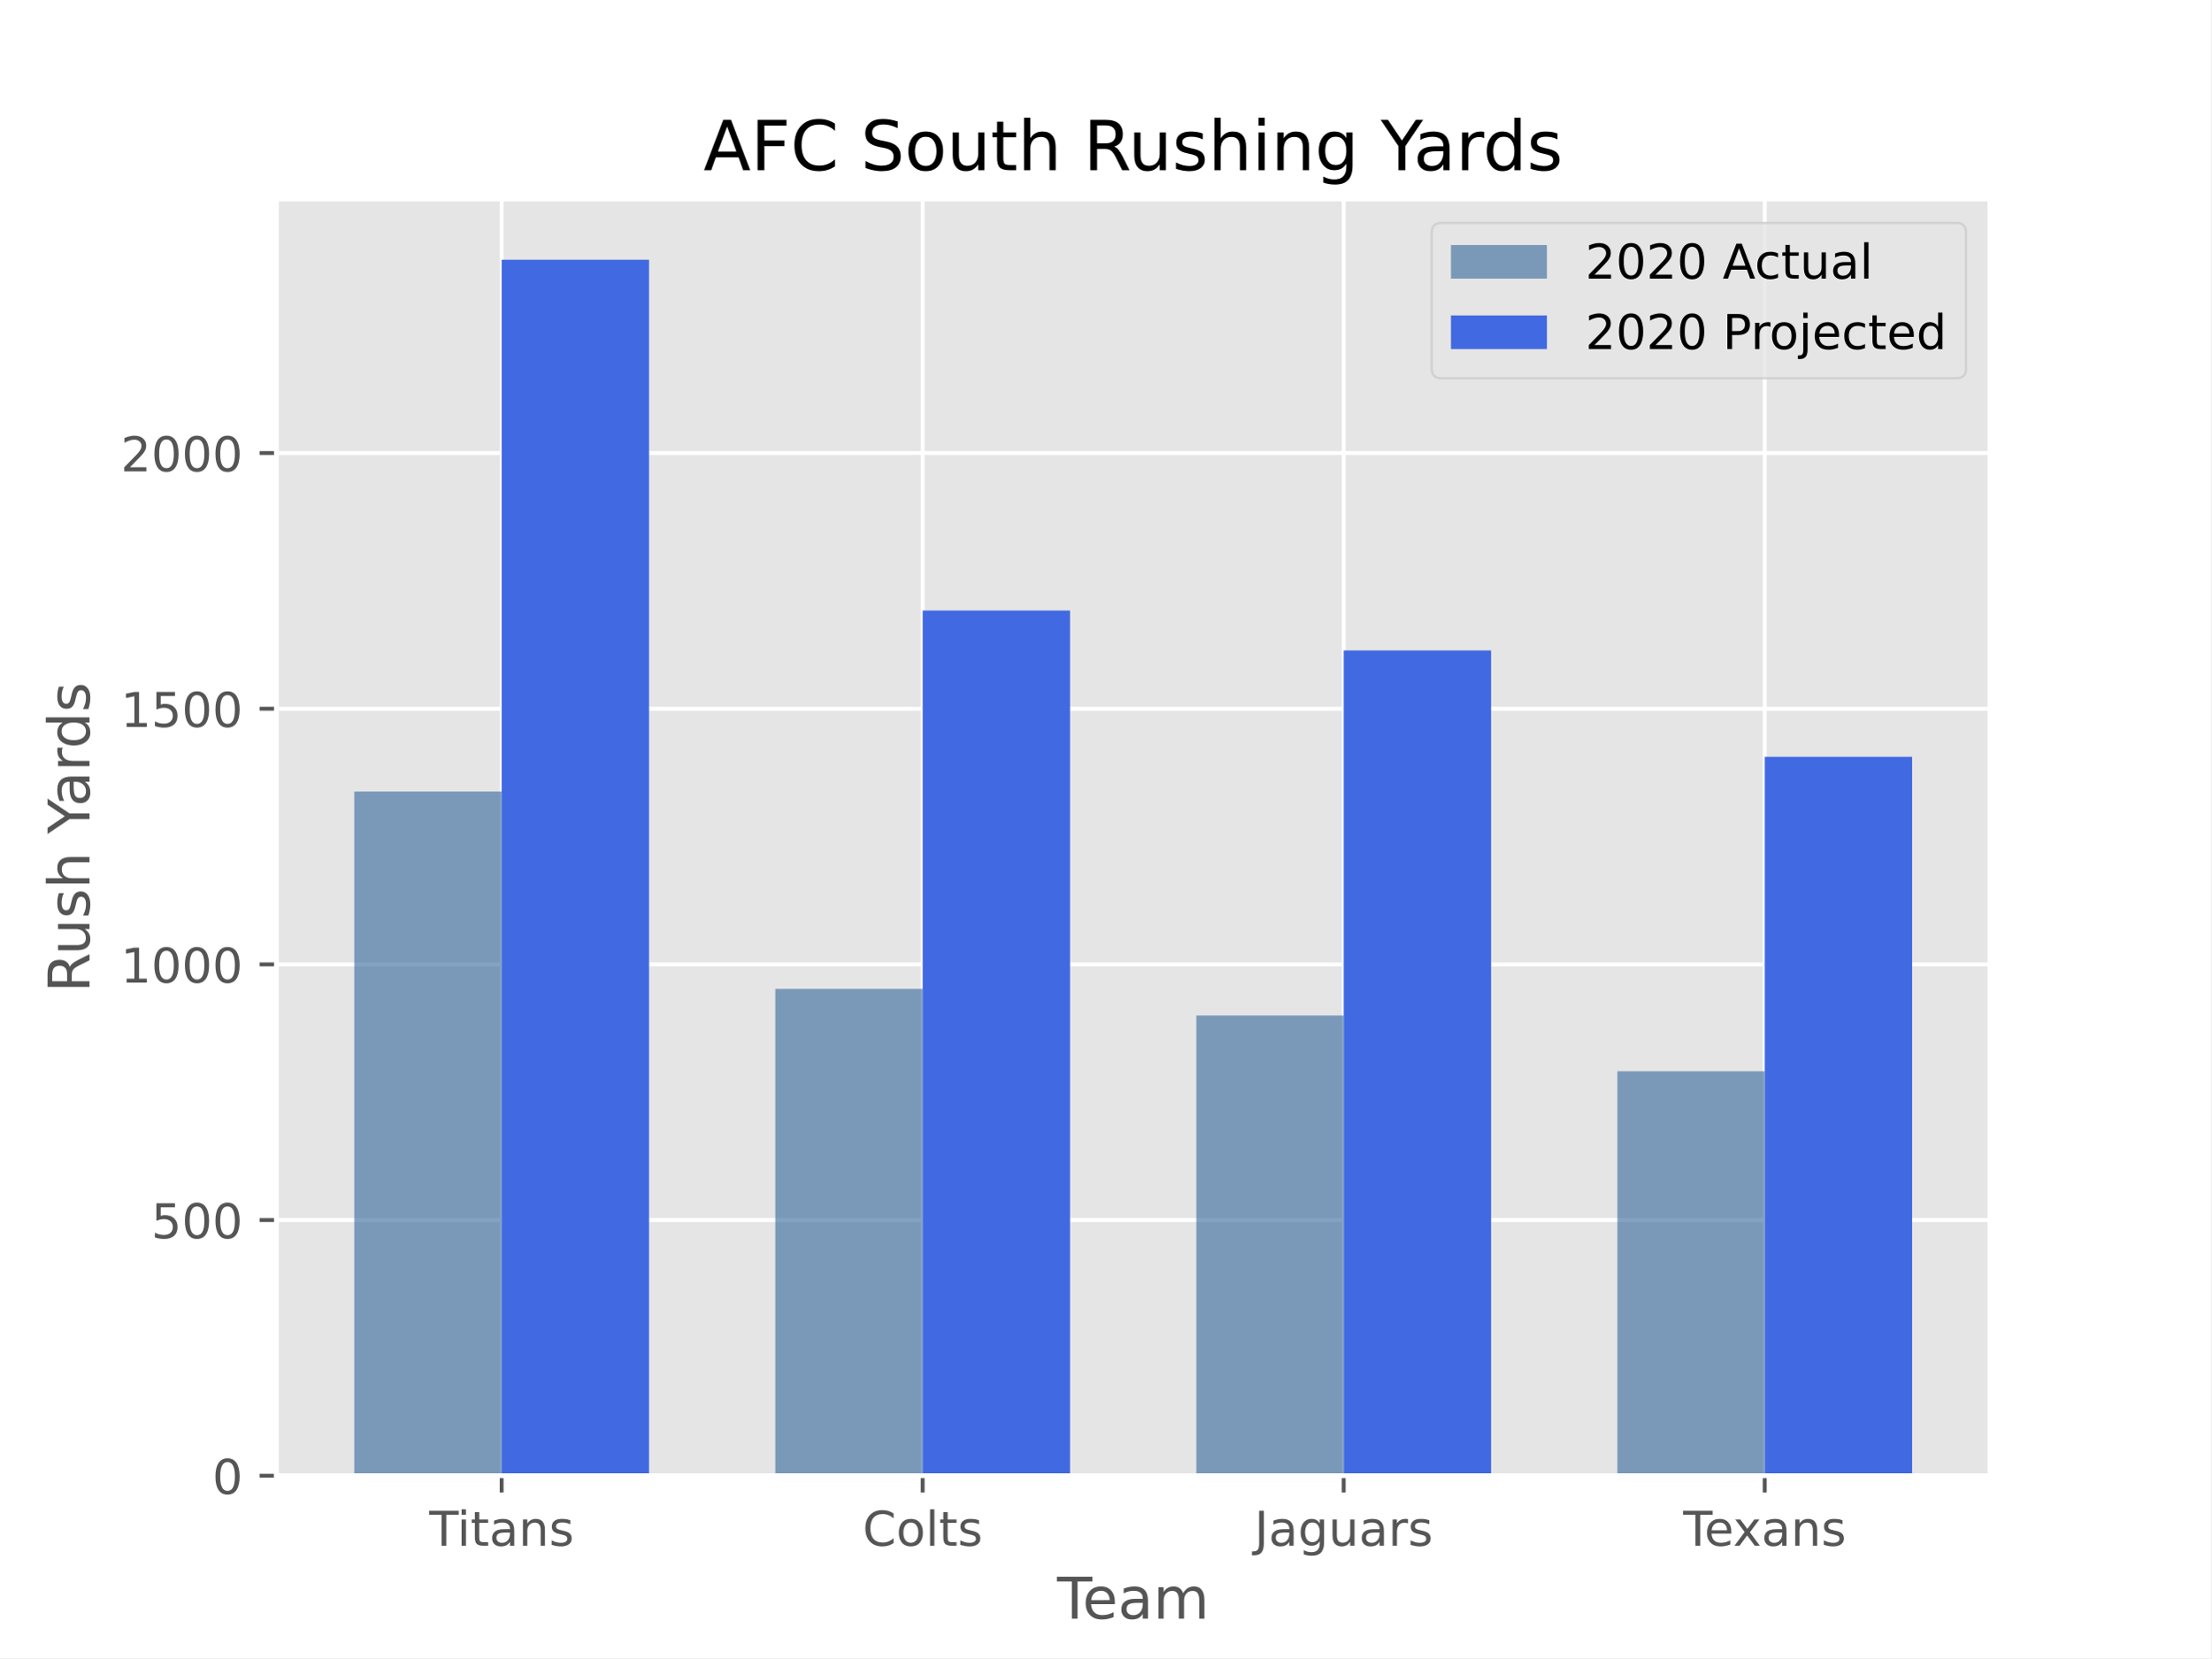
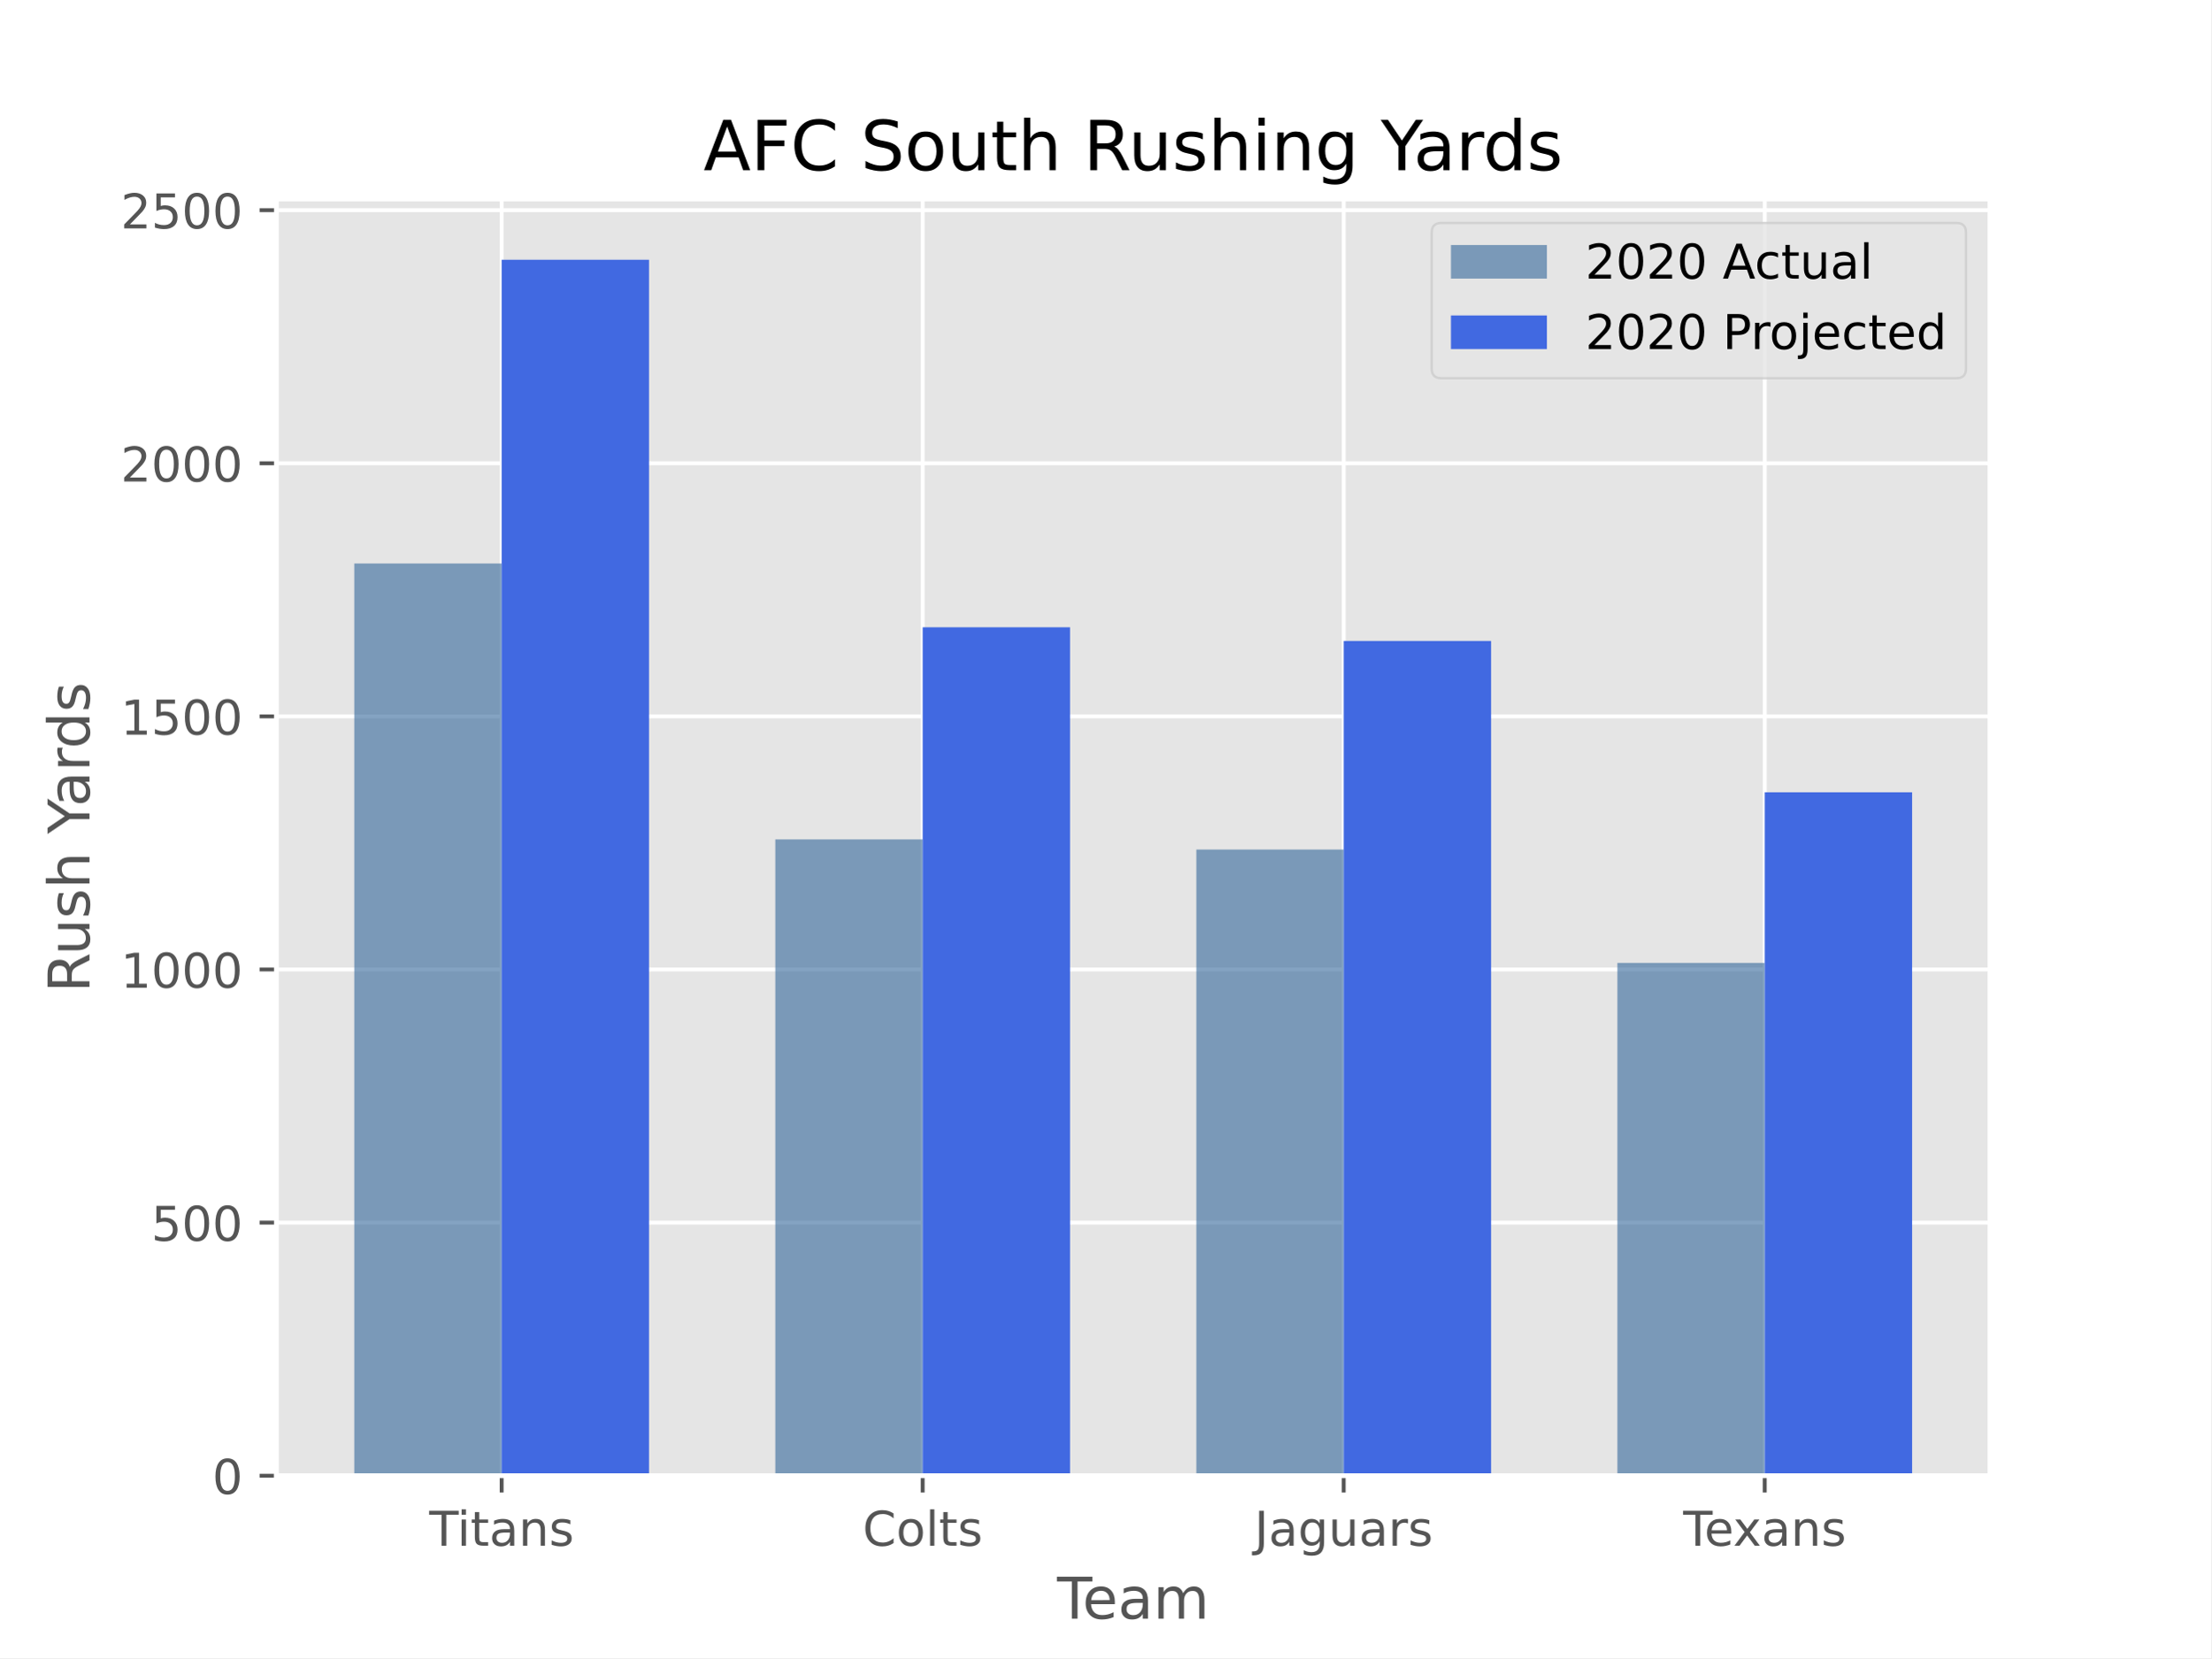
<svg xmlns="http://www.w3.org/2000/svg" xmlns:xlink="http://www.w3.org/1999/xlink" height="345.6pt" version="1.1" viewBox="0 0 460.8 345.6" width="460.8pt">
  <defs>
    <style type="text/css">*{stroke-linecap:butt;stroke-linejoin:round;}</style>
  </defs>
  <g id="figure_1">
    <g id="patch_1">
      <path d="M 0 345.6  L 460.8 345.6  L 460.8 0  L 0 0  z " style="fill:#ffffff;" />
    </g>
    <g id="axes_1">
      <g id="patch_2">
        <path d="M 57.6 307.584  L 414.72 307.584  L 414.72 41.472  L 57.6 41.472  z " style="fill:#e5e5e5;" />
      </g>
      <g id="matplotlib.axis_1">
        <g id="xtick_1">
          <g id="line2d_1">
-             <path clip-path="url(#p911a5c19c6)" d="M 104.543 307.584  L 104.543 41.472  " style="fill:none;stroke:#ffffff;stroke-linecap:square;stroke-width:0.8;" />
+             <path clip-path="url(#p873cb72821)" d="M 104.543 307.584  L 104.543 41.472  " style="fill:none;stroke:#ffffff;stroke-linecap:square;stroke-width:0.8;" />
          </g>
          <g id="line2d_2">
            <defs>
-               <path d="M 0 0  L 0 3.5  " id="maad70f55fc" style="stroke:#555555;stroke-width:0.8;" />
-             </defs>
-             <g>
-               <use style="fill:#555555;stroke:#555555;stroke-width:0.8;" x="104.543" xlink:href="#maad70f55fc" y="307.584" />
+               <path d="M 0 0  L 0 3.5  " id="m9c301b2203" style="stroke:#555555;stroke-width:0.8;" />
+             </defs>
+             <g>
+               <use style="fill:#555555;stroke:#555555;stroke-width:0.8;" x="104.543" xlink:href="#m9c301b2203" y="307.584" />
            </g>
          </g>
          <g id="text_1">
            <g style="fill:#555555;" transform="translate(89.45892 322.1824)scale(0.1 -0.1)">
              <defs>
                <path d="M -0.297 72.906  L 61.375 72.906  L 61.375 64.594  L 35.5 64.594  L 35.5 0  L 25.594 0  L 25.594 64.594  L -0.297 64.594  z " id="DejaVuSans-84" />
                <path d="M 9.422 54.688  L 18.406 54.688  L 18.406 0  L 9.422 0  z M 9.422 75.984  L 18.406 75.984  L 18.406 64.594  L 9.422 64.594  z " id="DejaVuSans-105" />
                <path d="M 18.312 70.219  L 18.312 54.688  L 36.812 54.688  L 36.812 47.703  L 18.312 47.703  L 18.312 18.016  Q 18.312 11.328 20.141 9.422  Q 21.969 7.516 27.594 7.516  L 36.812 7.516  L 36.812 0  L 27.594 0  Q 17.188 0 13.234 3.875  Q 9.281 7.766 9.281 18.016  L 9.281 47.703  L 2.688 47.703  L 2.688 54.688  L 9.281 54.688  L 9.281 70.219  z " id="DejaVuSans-116" />
                <path d="M 34.281 27.484  Q 23.391 27.484 19.188 25  Q 14.984 22.516 14.984 16.5  Q 14.984 11.719 18.141 8.906  Q 21.297 6.109 26.703 6.109  Q 34.188 6.109 38.703 11.406  Q 43.219 16.703 43.219 25.484  L 43.219 27.484  z M 52.203 31.203  L 52.203 0  L 43.219 0  L 43.219 8.297  Q 40.141 3.328 35.547 0.953  Q 30.953 -1.422 24.312 -1.422  Q 15.922 -1.422 10.953 3.297  Q 6 8.016 6 15.922  Q 6 25.141 12.172 29.828  Q 18.359 34.516 30.609 34.516  L 43.219 34.516  L 43.219 35.406  Q 43.219 41.609 39.141 45  Q 35.062 48.391 27.688 48.391  Q 23 48.391 18.547 47.266  Q 14.109 46.141 10.016 43.891  L 10.016 52.203  Q 14.938 54.109 19.578 55.047  Q 24.219 56 28.609 56  Q 40.484 56 46.344 49.844  Q 52.203 43.703 52.203 31.203  z " id="DejaVuSans-97" />
                <path d="M 54.891 33.016  L 54.891 0  L 45.906 0  L 45.906 32.719  Q 45.906 40.484 42.875 44.328  Q 39.844 48.188 33.797 48.188  Q 26.516 48.188 22.312 43.547  Q 18.109 38.922 18.109 30.906  L 18.109 0  L 9.078 0  L 9.078 54.688  L 18.109 54.688  L 18.109 46.188  Q 21.344 51.125 25.703 53.562  Q 30.078 56 35.797 56  Q 45.219 56 50.047 50.172  Q 54.891 44.344 54.891 33.016  z " id="DejaVuSans-110" />
                <path d="M 44.281 53.078  L 44.281 44.578  Q 40.484 46.531 36.375 47.5  Q 32.281 48.484 27.875 48.484  Q 21.188 48.484 17.844 46.438  Q 14.5 44.391 14.5 40.281  Q 14.5 37.156 16.891 35.375  Q 19.281 33.594 26.516 31.984  L 29.594 31.297  Q 39.156 29.25 43.188 25.516  Q 47.219 21.781 47.219 15.094  Q 47.219 7.469 41.188 3.016  Q 35.156 -1.422 24.609 -1.422  Q 20.219 -1.422 15.453 -0.562  Q 10.688 0.297 5.422 2  L 5.422 11.281  Q 10.406 8.688 15.234 7.391  Q 20.062 6.109 24.812 6.109  Q 31.156 6.109 34.562 8.281  Q 37.984 10.453 37.984 14.406  Q 37.984 18.062 35.516 20.016  Q 33.062 21.969 24.703 23.781  L 21.578 24.516  Q 13.234 26.266 9.516 29.906  Q 5.812 33.547 5.812 39.891  Q 5.812 47.609 11.281 51.797  Q 16.75 56 26.812 56  Q 31.781 56 36.172 55.266  Q 40.578 54.547 44.281 53.078  z " id="DejaVuSans-115" />
              </defs>
              <use xlink:href="#DejaVuSans-84" />
              <use x="57.959" xlink:href="#DejaVuSans-105" />
              <use x="85.742" xlink:href="#DejaVuSans-116" />
              <use x="124.951" xlink:href="#DejaVuSans-97" />
              <use x="186.23" xlink:href="#DejaVuSans-110" />
              <use x="249.609" xlink:href="#DejaVuSans-115" />
            </g>
          </g>
        </g>
        <g id="xtick_2">
          <g id="line2d_3">
-             <path clip-path="url(#p911a5c19c6)" d="M 192.288 307.584  L 192.288 41.472  " style="fill:none;stroke:#ffffff;stroke-linecap:square;stroke-width:0.8;" />
+             <path clip-path="url(#p873cb72821)" d="M 192.288 307.584  L 192.288 41.472  " style="fill:none;stroke:#ffffff;stroke-linecap:square;stroke-width:0.8;" />
          </g>
          <g id="line2d_4">
            <g>
-               <use style="fill:#555555;stroke:#555555;stroke-width:0.8;" x="192.288" xlink:href="#maad70f55fc" y="307.584" />
+               <use style="fill:#555555;stroke:#555555;stroke-width:0.8;" x="192.288" xlink:href="#m9c301b2203" y="307.584" />
            </g>
          </g>
          <g id="text_2">
            <g style="fill:#555555;" transform="translate(179.7831 322.1824)scale(0.1 -0.1)">
              <defs>
                <path d="M 64.406 67.281  L 64.406 56.891  Q 59.422 61.531 53.781 63.812  Q 48.141 66.109 41.797 66.109  Q 29.297 66.109 22.656 58.469  Q 16.016 50.828 16.016 36.375  Q 16.016 21.969 22.656 14.328  Q 29.297 6.688 41.797 6.688  Q 48.141 6.688 53.781 8.984  Q 59.422 11.281 64.406 15.922  L 64.406 5.609  Q 59.234 2.094 53.438 0.328  Q 47.656 -1.422 41.219 -1.422  Q 24.656 -1.422 15.125 8.703  Q 5.609 18.844 5.609 36.375  Q 5.609 53.953 15.125 64.078  Q 24.656 74.219 41.219 74.219  Q 47.75 74.219 53.531 72.484  Q 59.328 70.75 64.406 67.281  z " id="DejaVuSans-67" />
                <path d="M 30.609 48.391  Q 23.391 48.391 19.188 42.75  Q 14.984 37.109 14.984 27.297  Q 14.984 17.484 19.156 11.844  Q 23.344 6.203 30.609 6.203  Q 37.797 6.203 41.984 11.859  Q 46.188 17.531 46.188 27.297  Q 46.188 37.016 41.984 42.703  Q 37.797 48.391 30.609 48.391  z M 30.609 56  Q 42.328 56 49.016 48.375  Q 55.719 40.766 55.719 27.297  Q 55.719 13.875 49.016 6.219  Q 42.328 -1.422 30.609 -1.422  Q 18.844 -1.422 12.172 6.219  Q 5.516 13.875 5.516 27.297  Q 5.516 40.766 12.172 48.375  Q 18.844 56 30.609 56  z " id="DejaVuSans-111" />
                <path d="M 9.422 75.984  L 18.406 75.984  L 18.406 0  L 9.422 0  z " id="DejaVuSans-108" />
              </defs>
              <use xlink:href="#DejaVuSans-67" />
              <use x="69.824" xlink:href="#DejaVuSans-111" />
              <use x="131.006" xlink:href="#DejaVuSans-108" />
              <use x="158.789" xlink:href="#DejaVuSans-116" />
              <use x="197.998" xlink:href="#DejaVuSans-115" />
            </g>
          </g>
        </g>
        <g id="xtick_3">
          <g id="line2d_5">
-             <path clip-path="url(#p911a5c19c6)" d="M 280.032 307.584  L 280.032 41.472  " style="fill:none;stroke:#ffffff;stroke-linecap:square;stroke-width:0.8;" />
+             <path clip-path="url(#p873cb72821)" d="M 280.032 307.584  L 280.032 41.472  " style="fill:none;stroke:#ffffff;stroke-linecap:square;stroke-width:0.8;" />
          </g>
          <g id="line2d_6">
            <g>
-               <use style="fill:#555555;stroke:#555555;stroke-width:0.8;" x="280.032" xlink:href="#maad70f55fc" y="307.584" />
+               <use style="fill:#555555;stroke:#555555;stroke-width:0.8;" x="280.032" xlink:href="#m9c301b2203" y="307.584" />
            </g>
          </g>
          <g id="text_3">
            <g style="fill:#555555;" transform="translate(261.426 322.1824)scale(0.1 -0.1)">
              <defs>
                <path d="M 9.812 72.906  L 19.672 72.906  L 19.672 5.078  Q 19.672 -8.109 14.672 -14.062  Q 9.672 -20.016 -1.422 -20.016  L -5.172 -20.016  L -5.172 -11.719  L -2.094 -11.719  Q 4.438 -11.719 7.125 -8.047  Q 9.812 -4.391 9.812 5.078  z " id="DejaVuSans-74" />
                <path d="M 45.406 27.984  Q 45.406 37.75 41.375 43.109  Q 37.359 48.484 30.078 48.484  Q 22.859 48.484 18.828 43.109  Q 14.797 37.75 14.797 27.984  Q 14.797 18.266 18.828 12.891  Q 22.859 7.516 30.078 7.516  Q 37.359 7.516 41.375 12.891  Q 45.406 18.266 45.406 27.984  z M 54.391 6.781  Q 54.391 -7.172 48.188 -13.984  Q 42 -20.797 29.203 -20.797  Q 24.469 -20.797 20.266 -20.094  Q 16.062 -19.391 12.109 -17.922  L 12.109 -9.188  Q 16.062 -11.328 19.922 -12.344  Q 23.781 -13.375 27.781 -13.375  Q 36.625 -13.375 41.016 -8.766  Q 45.406 -4.156 45.406 5.172  L 45.406 9.625  Q 42.625 4.781 38.281 2.391  Q 33.938 0 27.875 0  Q 17.828 0 11.672 7.656  Q 5.516 15.328 5.516 27.984  Q 5.516 40.672 11.672 48.328  Q 17.828 56 27.875 56  Q 33.938 56 38.281 53.609  Q 42.625 51.219 45.406 46.391  L 45.406 54.688  L 54.391 54.688  z " id="DejaVuSans-103" />
                <path d="M 8.5 21.578  L 8.5 54.688  L 17.484 54.688  L 17.484 21.922  Q 17.484 14.156 20.5 10.266  Q 23.531 6.391 29.594 6.391  Q 36.859 6.391 41.078 11.031  Q 45.312 15.672 45.312 23.688  L 45.312 54.688  L 54.297 54.688  L 54.297 0  L 45.312 0  L 45.312 8.406  Q 42.047 3.422 37.719 1  Q 33.406 -1.422 27.688 -1.422  Q 18.266 -1.422 13.375 4.438  Q 8.5 10.297 8.5 21.578  z M 31.109 56  z " id="DejaVuSans-117" />
                <path d="M 41.109 46.297  Q 39.594 47.172 37.812 47.578  Q 36.031 48 33.891 48  Q 26.266 48 22.188 43.047  Q 18.109 38.094 18.109 28.812  L 18.109 0  L 9.078 0  L 9.078 54.688  L 18.109 54.688  L 18.109 46.188  Q 20.953 51.172 25.484 53.578  Q 30.031 56 36.531 56  Q 37.453 56 38.578 55.875  Q 39.703 55.766 41.062 55.516  z " id="DejaVuSans-114" />
              </defs>
              <use xlink:href="#DejaVuSans-74" />
              <use x="29.492" xlink:href="#DejaVuSans-97" />
              <use x="90.771" xlink:href="#DejaVuSans-103" />
              <use x="154.248" xlink:href="#DejaVuSans-117" />
              <use x="217.627" xlink:href="#DejaVuSans-97" />
              <use x="278.906" xlink:href="#DejaVuSans-114" />
              <use x="320.02" xlink:href="#DejaVuSans-115" />
            </g>
          </g>
        </g>
        <g id="xtick_4">
          <g id="line2d_7">
-             <path clip-path="url(#p911a5c19c6)" d="M 367.777 307.584  L 367.777 41.472  " style="fill:none;stroke:#ffffff;stroke-linecap:square;stroke-width:0.8;" />
+             <path clip-path="url(#p873cb72821)" d="M 367.777 307.584  L 367.777 41.472  " style="fill:none;stroke:#ffffff;stroke-linecap:square;stroke-width:0.8;" />
          </g>
          <g id="line2d_8">
            <g>
-               <use style="fill:#555555;stroke:#555555;stroke-width:0.8;" x="367.777" xlink:href="#maad70f55fc" y="307.584" />
+               <use style="fill:#555555;stroke:#555555;stroke-width:0.8;" x="367.777" xlink:href="#m9c301b2203" y="307.584" />
            </g>
          </g>
          <g id="text_4">
            <g style="fill:#555555;" transform="translate(350.7869 322.1824)scale(0.1 -0.1)">
              <defs>
                <path d="M 56.203 29.594  L 56.203 25.203  L 14.891 25.203  Q 15.484 15.922 20.484 11.062  Q 25.484 6.203 34.422 6.203  Q 39.594 6.203 44.453 7.469  Q 49.312 8.734 54.109 11.281  L 54.109 2.781  Q 49.266 0.734 44.188 -0.344  Q 39.109 -1.422 33.891 -1.422  Q 20.797 -1.422 13.156 6.188  Q 5.516 13.812 5.516 26.812  Q 5.516 40.234 12.766 48.109  Q 20.016 56 32.328 56  Q 43.359 56 49.781 48.891  Q 56.203 41.797 56.203 29.594  z M 47.219 32.234  Q 47.125 39.594 43.094 43.984  Q 39.062 48.391 32.422 48.391  Q 24.906 48.391 20.391 44.141  Q 15.875 39.891 15.188 32.172  z " id="DejaVuSans-101" />
                <path d="M 54.891 54.688  L 35.109 28.078  L 55.906 0  L 45.312 0  L 29.391 21.484  L 13.484 0  L 2.875 0  L 24.125 28.609  L 4.688 54.688  L 15.281 54.688  L 29.781 35.203  L 44.281 54.688  z " id="DejaVuSans-120" />
              </defs>
              <use xlink:href="#DejaVuSans-84" />
              <use x="44.084" xlink:href="#DejaVuSans-101" />
              <use x="103.857" xlink:href="#DejaVuSans-120" />
              <use x="163.037" xlink:href="#DejaVuSans-97" />
              <use x="224.316" xlink:href="#DejaVuSans-110" />
              <use x="287.695" xlink:href="#DejaVuSans-115" />
            </g>
          </g>
        </g>
        <g id="text_5">
          <g style="fill:#555555;" transform="translate(220.3022 337.3802)scale(0.12 -0.12)">
            <defs>
              <path d="M 52 44.188  Q 55.375 50.25 60.062 53.125  Q 64.75 56 71.094 56  Q 79.641 56 84.281 50.016  Q 88.922 44.047 88.922 33.016  L 88.922 0  L 79.891 0  L 79.891 32.719  Q 79.891 40.578 77.094 44.375  Q 74.312 48.188 68.609 48.188  Q 61.625 48.188 57.562 43.547  Q 53.516 38.922 53.516 30.906  L 53.516 0  L 44.484 0  L 44.484 32.719  Q 44.484 40.625 41.703 44.406  Q 38.922 48.188 33.109 48.188  Q 26.219 48.188 22.156 43.531  Q 18.109 38.875 18.109 30.906  L 18.109 0  L 9.078 0  L 9.078 54.688  L 18.109 54.688  L 18.109 46.188  Q 21.188 51.219 25.484 53.609  Q 29.781 56 35.688 56  Q 41.656 56 45.828 52.969  Q 50 49.953 52 44.188  z " id="DejaVuSans-109" />
            </defs>
            <use xlink:href="#DejaVuSans-84" />
            <use x="44.084" xlink:href="#DejaVuSans-101" />
            <use x="105.607" xlink:href="#DejaVuSans-97" />
            <use x="166.887" xlink:href="#DejaVuSans-109" />
          </g>
        </g>
      </g>
      <g id="matplotlib.axis_2">
        <g id="ytick_1">
          <g id="line2d_9">
-             <path clip-path="url(#p911a5c19c6)" d="M 57.6 307.584  L 414.72 307.584  " style="fill:none;stroke:#ffffff;stroke-linecap:square;stroke-width:0.8;" />
+             <path clip-path="url(#p873cb72821)" d="M 57.6 307.584  L 414.72 307.584  " style="fill:none;stroke:#ffffff;stroke-linecap:square;stroke-width:0.8;" />
          </g>
          <g id="line2d_10">
            <defs>
-               <path d="M 0 0  L -3.5 0  " id="m26edb23235" style="stroke:#555555;stroke-width:0.8;" />
-             </defs>
-             <g>
-               <use style="fill:#555555;stroke:#555555;stroke-width:0.8;" x="57.6" xlink:href="#m26edb23235" y="307.584" />
+               <path d="M 0 0  L -3.5 0  " id="m75a92edfa9" style="stroke:#555555;stroke-width:0.8;" />
+             </defs>
+             <g>
+               <use style="fill:#555555;stroke:#555555;stroke-width:0.8;" x="57.6" xlink:href="#m75a92edfa9" y="307.584" />
            </g>
          </g>
          <g id="text_6">
            <g style="fill:#555555;" transform="translate(44.2375 311.3832)scale(0.1 -0.1)">
              <defs>
                <path d="M 31.781 66.406  Q 24.172 66.406 20.328 58.906  Q 16.5 51.422 16.5 36.375  Q 16.5 21.391 20.328 13.891  Q 24.172 6.391 31.781 6.391  Q 39.453 6.391 43.281 13.891  Q 47.125 21.391 47.125 36.375  Q 47.125 51.422 43.281 58.906  Q 39.453 66.406 31.781 66.406  z M 31.781 74.219  Q 44.047 74.219 50.516 64.516  Q 56.984 54.828 56.984 36.375  Q 56.984 17.969 50.516 8.266  Q 44.047 -1.422 31.781 -1.422  Q 19.531 -1.422 13.062 8.266  Q 6.594 17.969 6.594 36.375  Q 6.594 54.828 13.062 64.516  Q 19.531 74.219 31.781 74.219  z " id="DejaVuSans-48" />
              </defs>
              <use xlink:href="#DejaVuSans-48" />
            </g>
          </g>
        </g>
        <g id="ytick_2">
          <g id="line2d_11">
-             <path clip-path="url(#p911a5c19c6)" d="M 57.6 254.296  L 414.72 254.296  " style="fill:none;stroke:#ffffff;stroke-linecap:square;stroke-width:0.8;" />
+             <path clip-path="url(#p873cb72821)" d="M 57.6 254.828  L 414.72 254.828  " style="fill:none;stroke:#ffffff;stroke-linecap:square;stroke-width:0.8;" />
          </g>
          <g id="line2d_12">
            <g>
-               <use style="fill:#555555;stroke:#555555;stroke-width:0.8;" x="57.6" xlink:href="#m26edb23235" y="254.296" />
+               <use style="fill:#555555;stroke:#555555;stroke-width:0.8;" x="57.6" xlink:href="#m75a92edfa9" y="254.828" />
            </g>
          </g>
          <g id="text_7">
-             <g style="fill:#555555;" transform="translate(31.5125 258.0947)scale(0.1 -0.1)">
+             <g style="fill:#555555;" transform="translate(31.5125 258.6272)scale(0.1 -0.1)">
              <defs>
                <path d="M 10.797 72.906  L 49.516 72.906  L 49.516 64.594  L 19.828 64.594  L 19.828 46.734  Q 21.969 47.469 24.109 47.828  Q 26.266 48.188 28.422 48.188  Q 40.625 48.188 47.75 41.5  Q 54.891 34.812 54.891 23.391  Q 54.891 11.625 47.562 5.094  Q 40.234 -1.422 26.906 -1.422  Q 22.312 -1.422 17.547 -0.641  Q 12.797 0.141 7.719 1.703  L 7.719 11.625  Q 12.109 9.234 16.797 8.062  Q 21.484 6.891 26.703 6.891  Q 35.156 6.891 40.078 11.328  Q 45.016 15.766 45.016 23.391  Q 45.016 31 40.078 35.438  Q 35.156 39.891 26.703 39.891  Q 22.75 39.891 18.812 39.016  Q 14.891 38.141 10.797 36.281  z " id="DejaVuSans-53" />
              </defs>
              <use xlink:href="#DejaVuSans-53" />
              <use x="63.623" xlink:href="#DejaVuSans-48" />
              <use x="127.246" xlink:href="#DejaVuSans-48" />
            </g>
          </g>
        </g>
        <g id="ytick_3">
          <g id="line2d_13">
-             <path clip-path="url(#p911a5c19c6)" d="M 57.6 201.007  L 414.72 201.007  " style="fill:none;stroke:#ffffff;stroke-linecap:square;stroke-width:0.8;" />
+             <path clip-path="url(#p873cb72821)" d="M 57.6 202.072  L 414.72 202.072  " style="fill:none;stroke:#ffffff;stroke-linecap:square;stroke-width:0.8;" />
          </g>
          <g id="line2d_14">
            <g>
-               <use style="fill:#555555;stroke:#555555;stroke-width:0.8;" x="57.6" xlink:href="#m26edb23235" y="201.007" />
+               <use style="fill:#555555;stroke:#555555;stroke-width:0.8;" x="57.6" xlink:href="#m75a92edfa9" y="202.072" />
            </g>
          </g>
          <g id="text_8">
-             <g style="fill:#555555;" transform="translate(25.15 204.8063)scale(0.1 -0.1)">
+             <g style="fill:#555555;" transform="translate(25.15 205.8711)scale(0.1 -0.1)">
              <defs>
                <path d="M 12.406 8.297  L 28.516 8.297  L 28.516 63.922  L 10.984 60.406  L 10.984 69.391  L 28.422 72.906  L 38.281 72.906  L 38.281 8.297  L 54.391 8.297  L 54.391 0  L 12.406 0  z " id="DejaVuSans-49" />
              </defs>
              <use xlink:href="#DejaVuSans-49" />
              <use x="63.623" xlink:href="#DejaVuSans-48" />
              <use x="127.246" xlink:href="#DejaVuSans-48" />
              <use x="190.869" xlink:href="#DejaVuSans-48" />
            </g>
          </g>
        </g>
        <g id="ytick_4">
          <g id="line2d_15">
-             <path clip-path="url(#p911a5c19c6)" d="M 57.6 147.719  L 414.72 147.719  " style="fill:none;stroke:#ffffff;stroke-linecap:square;stroke-width:0.8;" />
+             <path clip-path="url(#p873cb72821)" d="M 57.6 149.316  L 414.72 149.316  " style="fill:none;stroke:#ffffff;stroke-linecap:square;stroke-width:0.8;" />
          </g>
          <g id="line2d_16">
            <g>
-               <use style="fill:#555555;stroke:#555555;stroke-width:0.8;" x="57.6" xlink:href="#m26edb23235" y="147.719" />
+               <use style="fill:#555555;stroke:#555555;stroke-width:0.8;" x="57.6" xlink:href="#m75a92edfa9" y="149.316" />
            </g>
          </g>
          <g id="text_9">
-             <g style="fill:#555555;" transform="translate(25.15 151.5178)scale(0.1 -0.1)">
+             <g style="fill:#555555;" transform="translate(25.15 153.1151)scale(0.1 -0.1)">
              <use xlink:href="#DejaVuSans-49" />
              <use x="63.623" xlink:href="#DejaVuSans-53" />
              <use x="127.246" xlink:href="#DejaVuSans-48" />
              <use x="190.869" xlink:href="#DejaVuSans-48" />
            </g>
          </g>
        </g>
        <g id="ytick_5">
          <g id="line2d_17">
-             <path clip-path="url(#p911a5c19c6)" d="M 57.6 94.43  L 414.72 94.43  " style="fill:none;stroke:#ffffff;stroke-linecap:square;stroke-width:0.8;" />
+             <path clip-path="url(#p873cb72821)" d="M 57.6 96.56  L 414.72 96.56  " style="fill:none;stroke:#ffffff;stroke-linecap:square;stroke-width:0.8;" />
          </g>
          <g id="line2d_18">
            <g>
-               <use style="fill:#555555;stroke:#555555;stroke-width:0.8;" x="57.6" xlink:href="#m26edb23235" y="94.43" />
+               <use style="fill:#555555;stroke:#555555;stroke-width:0.8;" x="57.6" xlink:href="#m75a92edfa9" y="96.56" />
            </g>
          </g>
          <g id="text_10">
-             <g style="fill:#555555;" transform="translate(25.15 98.22931)scale(0.1 -0.1)">
+             <g style="fill:#555555;" transform="translate(25.15 100.3591)scale(0.1 -0.1)">
              <defs>
                <path d="M 19.188 8.297  L 53.609 8.297  L 53.609 0  L 7.328 0  L 7.328 8.297  Q 12.938 14.109 22.625 23.891  Q 32.328 33.688 34.812 36.531  Q 39.547 41.844 41.422 45.531  Q 43.312 49.219 43.312 52.781  Q 43.312 58.594 39.234 62.25  Q 35.156 65.922 28.609 65.922  Q 23.969 65.922 18.812 64.312  Q 13.672 62.703 7.812 59.422  L 7.812 69.391  Q 13.766 71.781 18.938 73  Q 24.125 74.219 28.422 74.219  Q 39.75 74.219 46.484 68.547  Q 53.219 62.891 53.219 53.422  Q 53.219 48.922 51.531 44.891  Q 49.859 40.875 45.406 35.406  Q 44.188 33.984 37.641 27.219  Q 31.109 20.453 19.188 8.297  z " id="DejaVuSans-50" />
              </defs>
              <use xlink:href="#DejaVuSans-50" />
              <use x="63.623" xlink:href="#DejaVuSans-48" />
              <use x="127.246" xlink:href="#DejaVuSans-48" />
              <use x="190.869" xlink:href="#DejaVuSans-48" />
            </g>
          </g>
        </g>
-         <g id="text_11">
+         <g id="ytick_6">
+           <g id="line2d_19">
+             <path clip-path="url(#p873cb72821)" d="M 57.6 43.804  L 414.72 43.804  " style="fill:none;stroke:#ffffff;stroke-linecap:square;stroke-width:0.8;" />
+           </g>
+           <g id="line2d_20">
+             <g>
+               <use style="fill:#555555;stroke:#555555;stroke-width:0.8;" x="57.6" xlink:href="#m75a92edfa9" y="43.804" />
+             </g>
+           </g>
+           <g id="text_11">
+             <g style="fill:#555555;" transform="translate(25.15 47.60304)scale(0.1 -0.1)">
+               <use xlink:href="#DejaVuSans-50" />
+               <use x="63.623" xlink:href="#DejaVuSans-53" />
+               <use x="127.246" xlink:href="#DejaVuSans-48" />
+               <use x="190.869" xlink:href="#DejaVuSans-48" />
+             </g>
+           </g>
+         </g>
+         <g id="text_12">
          <g style="fill:#555555;" transform="translate(18.65438 206.8774)rotate(-90)scale(0.12 -0.12)">
            <defs>
              <path d="M 44.391 34.188  Q 47.562 33.109 50.562 29.594  Q 53.562 26.078 56.594 19.922  L 66.609 0  L 56 0  L 46.688 18.703  Q 43.062 26.031 39.672 28.422  Q 36.281 30.812 30.422 30.812  L 19.672 30.812  L 19.672 0  L 9.812 0  L 9.812 72.906  L 32.078 72.906  Q 44.578 72.906 50.734 67.672  Q 56.891 62.453 56.891 51.906  Q 56.891 45.016 53.688 40.469  Q 50.484 35.938 44.391 34.188  z M 19.672 64.797  L 19.672 38.922  L 32.078 38.922  Q 39.203 38.922 42.844 42.219  Q 46.484 45.516 46.484 51.906  Q 46.484 58.297 42.844 61.547  Q 39.203 64.797 32.078 64.797  z " id="DejaVuSans-82" />
              <path d="M 54.891 33.016  L 54.891 0  L 45.906 0  L 45.906 32.719  Q 45.906 40.484 42.875 44.328  Q 39.844 48.188 33.797 48.188  Q 26.516 48.188 22.312 43.547  Q 18.109 38.922 18.109 30.906  L 18.109 0  L 9.078 0  L 9.078 75.984  L 18.109 75.984  L 18.109 46.188  Q 21.344 51.125 25.703 53.562  Q 30.078 56 35.797 56  Q 45.219 56 50.047 50.172  Q 54.891 44.344 54.891 33.016  z " id="DejaVuSans-104" />
              <path id="DejaVuSans-32" />
              <path d="M -0.203 72.906  L 10.406 72.906  L 30.609 42.922  L 50.688 72.906  L 61.281 72.906  L 35.5 34.719  L 35.5 0  L 25.594 0  L 25.594 34.719  z " id="DejaVuSans-89" />
              <path d="M 45.406 46.391  L 45.406 75.984  L 54.391 75.984  L 54.391 0  L 45.406 0  L 45.406 8.203  Q 42.578 3.328 38.25 0.953  Q 33.938 -1.422 27.875 -1.422  Q 17.969 -1.422 11.734 6.484  Q 5.516 14.406 5.516 27.297  Q 5.516 40.188 11.734 48.094  Q 17.969 56 27.875 56  Q 33.938 56 38.25 53.625  Q 42.578 51.266 45.406 46.391  z M 14.797 27.297  Q 14.797 17.391 18.875 11.75  Q 22.953 6.109 30.078 6.109  Q 37.203 6.109 41.297 11.75  Q 45.406 17.391 45.406 27.297  Q 45.406 37.203 41.297 42.844  Q 37.203 48.484 30.078 48.484  Q 22.953 48.484 18.875 42.844  Q 14.797 37.203 14.797 27.297  z " id="DejaVuSans-100" />
            </defs>
            <use xlink:href="#DejaVuSans-82" />
            <use x="64.982" xlink:href="#DejaVuSans-117" />
            <use x="128.361" xlink:href="#DejaVuSans-115" />
            <use x="180.461" xlink:href="#DejaVuSans-104" />
            <use x="243.84" xlink:href="#DejaVuSans-32" />
            <use x="275.627" xlink:href="#DejaVuSans-89" />
            <use x="322.961" xlink:href="#DejaVuSans-97" />
            <use x="384.24" xlink:href="#DejaVuSans-114" />
            <use x="423.604" xlink:href="#DejaVuSans-100" />
            <use x="487.08" xlink:href="#DejaVuSans-115" />
          </g>
        </g>
      </g>
      <g id="patch_3">
-         <path clip-path="url(#p911a5c19c6)" d="M 73.833 307.584  L 104.543 307.584  L 104.543 164.984  L 73.833 164.984  z " style="fill:#336699;fill-opacity:0.6;" />
+         <path clip-path="url(#p873cb72821)" d="M 73.833 307.584  L 104.543 307.584  L 104.543 117.451  L 73.833 117.451  z " style="fill:#336699;fill-opacity:0.6;" />
      </g>
      <g id="patch_4">
-         <path clip-path="url(#p911a5c19c6)" d="M 161.577 307.584  L 192.288 307.584  L 192.288 206.123  L 161.577 206.123  z " style="fill:#336699;fill-opacity:0.6;" />
+         <path clip-path="url(#p873cb72821)" d="M 161.577 307.584  L 192.288 307.584  L 192.288 174.955  L 161.577 174.955  z " style="fill:#336699;fill-opacity:0.6;" />
      </g>
      <g id="patch_5">
-         <path clip-path="url(#p911a5c19c6)" d="M 249.322 307.584  L 280.032 307.584  L 280.032 211.665  L 249.322 211.665  z " style="fill:#336699;fill-opacity:0.6;" />
+         <path clip-path="url(#p873cb72821)" d="M 249.322 307.584  L 280.032 307.584  L 280.032 177.066  L 249.322 177.066  z " style="fill:#336699;fill-opacity:0.6;" />
      </g>
      <g id="patch_6">
-         <path clip-path="url(#p911a5c19c6)" d="M 337.066 307.584  L 367.777 307.584  L 367.777 223.282  L 337.066 223.282  z " style="fill:#336699;fill-opacity:0.6;" />
+         <path clip-path="url(#p873cb72821)" d="M 337.066 307.584  L 367.777 307.584  L 367.777 200.7  L 337.066 200.7  z " style="fill:#336699;fill-opacity:0.6;" />
      </g>
      <g id="patch_7">
-         <path clip-path="url(#p911a5c19c6)" d="M 104.543 307.584  L 135.254 307.584  L 135.254 54.144  L 104.543 54.144  z " style="fill:#4169e1;" />
+         <path clip-path="url(#p873cb72821)" d="M 104.543 307.584  L 135.254 307.584  L 135.254 54.144  L 104.543 54.144  z " style="fill:#4169e1;" />
      </g>
      <g id="patch_8">
-         <path clip-path="url(#p911a5c19c6)" d="M 192.288 307.584  L 222.998 307.584  L 222.998 127.256  L 192.288 127.256  z " style="fill:#4169e1;" />
+         <path clip-path="url(#p873cb72821)" d="M 192.288 307.584  L 222.998 307.584  L 222.998 130.746  L 192.288 130.746  z " style="fill:#4169e1;" />
      </g>
      <g id="patch_9">
-         <path clip-path="url(#p911a5c19c6)" d="M 280.032 307.584  L 310.743 307.584  L 310.743 135.569  L 280.032 135.569  z " style="fill:#4169e1;" />
+         <path clip-path="url(#p873cb72821)" d="M 280.032 307.584  L 310.743 307.584  L 310.743 133.595  L 280.032 133.595  z " style="fill:#4169e1;" />
      </g>
      <g id="patch_10">
-         <path clip-path="url(#p911a5c19c6)" d="M 367.777 307.584  L 398.487 307.584  L 398.487 157.737  L 367.777 157.737  z " style="fill:#4169e1;" />
+         <path clip-path="url(#p873cb72821)" d="M 367.777 307.584  L 398.487 307.584  L 398.487 165.143  L 367.777 165.143  z " style="fill:#4169e1;" />
      </g>
      <g id="patch_11">
        <path d="M 57.6 307.584  L 57.6 41.472  " style="fill:none;stroke:#ffffff;stroke-linecap:square;stroke-linejoin:miter;" />
      </g>
      <g id="patch_12">
        <path d="M 414.72 307.584  L 414.72 41.472  " style="fill:none;stroke:#ffffff;stroke-linecap:square;stroke-linejoin:miter;" />
      </g>
      <g id="patch_13">
        <path d="M 57.6 307.584  L 414.72 307.584  " style="fill:none;stroke:#ffffff;stroke-linecap:square;stroke-linejoin:miter;" />
      </g>
      <g id="patch_14">
        <path d="M 57.6 41.472  L 414.72 41.472  " style="fill:none;stroke:#ffffff;stroke-linecap:square;stroke-linejoin:miter;" />
      </g>
-       <g id="text_12">
+       <g id="text_13">
        <g transform="translate(146.6111 35.472)scale(0.144 -0.144)">
          <defs>
            <path d="M 34.188 63.188  L 20.797 26.906  L 47.609 26.906  z M 28.609 72.906  L 39.797 72.906  L 67.578 0  L 57.328 0  L 50.688 18.703  L 17.828 18.703  L 11.188 0  L 0.781 0  z " id="DejaVuSans-65" />
            <path d="M 9.812 72.906  L 51.703 72.906  L 51.703 64.594  L 19.672 64.594  L 19.672 43.109  L 48.578 43.109  L 48.578 34.812  L 19.672 34.812  L 19.672 0  L 9.812 0  z " id="DejaVuSans-70" />
            <path d="M 53.516 70.516  L 53.516 60.891  Q 47.906 63.578 42.922 64.891  Q 37.938 66.219 33.297 66.219  Q 25.25 66.219 20.875 63.094  Q 16.5 59.969 16.5 54.203  Q 16.5 49.359 19.406 46.891  Q 22.312 44.438 30.422 42.922  L 36.375 41.703  Q 47.406 39.594 52.656 34.297  Q 57.906 29 57.906 20.125  Q 57.906 9.516 50.797 4.047  Q 43.703 -1.422 29.984 -1.422  Q 24.812 -1.422 18.969 -0.25  Q 13.141 0.922 6.891 3.219  L 6.891 13.375  Q 12.891 10.016 18.656 8.297  Q 24.422 6.594 29.984 6.594  Q 38.422 6.594 43.016 9.906  Q 47.609 13.234 47.609 19.391  Q 47.609 24.75 44.312 27.781  Q 41.016 30.812 33.5 32.328  L 27.484 33.5  Q 16.453 35.688 11.516 40.375  Q 6.594 45.062 6.594 53.422  Q 6.594 63.094 13.406 68.656  Q 20.219 74.219 32.172 74.219  Q 37.312 74.219 42.625 73.281  Q 47.953 72.359 53.516 70.516  z " id="DejaVuSans-83" />
          </defs>
          <use xlink:href="#DejaVuSans-65" />
          <use x="68.408" xlink:href="#DejaVuSans-70" />
          <use x="125.928" xlink:href="#DejaVuSans-67" />
          <use x="195.752" xlink:href="#DejaVuSans-32" />
          <use x="227.539" xlink:href="#DejaVuSans-83" />
          <use x="291.016" xlink:href="#DejaVuSans-111" />
          <use x="352.197" xlink:href="#DejaVuSans-117" />
          <use x="415.576" xlink:href="#DejaVuSans-116" />
          <use x="454.785" xlink:href="#DejaVuSans-104" />
          <use x="518.164" xlink:href="#DejaVuSans-32" />
          <use x="549.951" xlink:href="#DejaVuSans-82" />
          <use x="614.934" xlink:href="#DejaVuSans-117" />
          <use x="678.312" xlink:href="#DejaVuSans-115" />
          <use x="730.412" xlink:href="#DejaVuSans-104" />
          <use x="793.791" xlink:href="#DejaVuSans-105" />
          <use x="821.574" xlink:href="#DejaVuSans-110" />
          <use x="884.953" xlink:href="#DejaVuSans-103" />
          <use x="948.43" xlink:href="#DejaVuSans-32" />
          <use x="980.217" xlink:href="#DejaVuSans-89" />
          <use x="1027.551" xlink:href="#DejaVuSans-97" />
          <use x="1088.83" xlink:href="#DejaVuSans-114" />
          <use x="1128.193" xlink:href="#DejaVuSans-100" />
          <use x="1191.67" xlink:href="#DejaVuSans-115" />
        </g>
      </g>
      <g id="legend_1">
        <g id="patch_15">
          <path d="M 300.381 78.828  L 407.72 78.828  Q 409.72 78.828 409.72 76.828  L 409.72 48.472  Q 409.72 46.472 407.72 46.472  L 300.381 46.472  Q 298.381 46.472 298.381 48.472  L 298.381 76.828  Q 298.381 78.828 300.381 78.828  z " style="fill:#e5e5e5;opacity:0.8;stroke:#cccccc;stroke-linejoin:miter;stroke-width:0.5;" />
        </g>
        <g id="patch_16">
          <path d="M 302.381 58.07  L 322.381 58.07  L 322.381 51.07  L 302.381 51.07  z " style="fill:#336699;fill-opacity:0.6;" />
        </g>
-         <g id="text_13">
+         <g id="text_14">
          <g transform="translate(330.3809 58.07044)scale(0.1 -0.1)">
            <defs>
              <path d="M 48.781 52.594  L 48.781 44.188  Q 44.969 46.297 41.141 47.344  Q 37.312 48.391 33.406 48.391  Q 24.656 48.391 19.812 42.844  Q 14.984 37.312 14.984 27.297  Q 14.984 17.281 19.812 11.734  Q 24.656 6.203 33.406 6.203  Q 37.312 6.203 41.141 7.25  Q 44.969 8.297 48.781 10.406  L 48.781 2.094  Q 45.016 0.344 40.984 -0.531  Q 36.969 -1.422 32.422 -1.422  Q 20.062 -1.422 12.781 6.344  Q 5.516 14.109 5.516 27.297  Q 5.516 40.672 12.859 48.328  Q 20.219 56 33.016 56  Q 37.156 56 41.109 55.141  Q 45.062 54.297 48.781 52.594  z " id="DejaVuSans-99" />
            </defs>
            <use xlink:href="#DejaVuSans-50" />
            <use x="63.623" xlink:href="#DejaVuSans-48" />
            <use x="127.246" xlink:href="#DejaVuSans-50" />
            <use x="190.869" xlink:href="#DejaVuSans-48" />
            <use x="254.492" xlink:href="#DejaVuSans-32" />
            <use x="286.279" xlink:href="#DejaVuSans-65" />
            <use x="352.938" xlink:href="#DejaVuSans-99" />
            <use x="407.918" xlink:href="#DejaVuSans-116" />
            <use x="447.127" xlink:href="#DejaVuSans-117" />
            <use x="510.506" xlink:href="#DejaVuSans-97" />
            <use x="571.785" xlink:href="#DejaVuSans-108" />
          </g>
        </g>
        <g id="patch_17">
          <path d="M 302.381 72.749  L 322.381 72.749  L 322.381 65.749  L 302.381 65.749  z " style="fill:#4169e1;" />
        </g>
-         <g id="text_14">
+         <g id="text_15">
          <g transform="translate(330.3809 72.74856)scale(0.1 -0.1)">
            <defs>
              <path d="M 19.672 64.797  L 19.672 37.406  L 32.078 37.406  Q 38.969 37.406 42.719 40.969  Q 46.484 44.531 46.484 51.125  Q 46.484 57.672 42.719 61.234  Q 38.969 64.797 32.078 64.797  z M 9.812 72.906  L 32.078 72.906  Q 44.344 72.906 50.609 67.359  Q 56.891 61.812 56.891 51.125  Q 56.891 40.328 50.609 34.812  Q 44.344 29.297 32.078 29.297  L 19.672 29.297  L 19.672 0  L 9.812 0  z " id="DejaVuSans-80" />
              <path d="M 9.422 54.688  L 18.406 54.688  L 18.406 -0.984  Q 18.406 -11.422 14.422 -16.109  Q 10.453 -20.797 1.609 -20.797  L -1.812 -20.797  L -1.812 -13.188  L 0.594 -13.188  Q 5.719 -13.188 7.562 -10.812  Q 9.422 -8.453 9.422 -0.984  z M 9.422 75.984  L 18.406 75.984  L 18.406 64.594  L 9.422 64.594  z " id="DejaVuSans-106" />
            </defs>
            <use xlink:href="#DejaVuSans-50" />
            <use x="63.623" xlink:href="#DejaVuSans-48" />
            <use x="127.246" xlink:href="#DejaVuSans-50" />
            <use x="190.869" xlink:href="#DejaVuSans-48" />
            <use x="254.492" xlink:href="#DejaVuSans-32" />
            <use x="286.279" xlink:href="#DejaVuSans-80" />
            <use x="344.832" xlink:href="#DejaVuSans-114" />
            <use x="383.695" xlink:href="#DejaVuSans-111" />
            <use x="444.877" xlink:href="#DejaVuSans-106" />
            <use x="472.66" xlink:href="#DejaVuSans-101" />
            <use x="534.184" xlink:href="#DejaVuSans-99" />
            <use x="589.164" xlink:href="#DejaVuSans-116" />
            <use x="628.373" xlink:href="#DejaVuSans-101" />
            <use x="689.896" xlink:href="#DejaVuSans-100" />
          </g>
        </g>
      </g>
    </g>
  </g>
  <defs>
-     <clipPath id="p911a5c19c6">
+     <clipPath id="p873cb72821">
      <rect height="266.112" width="357.12" x="57.6" y="41.472" />
    </clipPath>
  </defs>
</svg>
